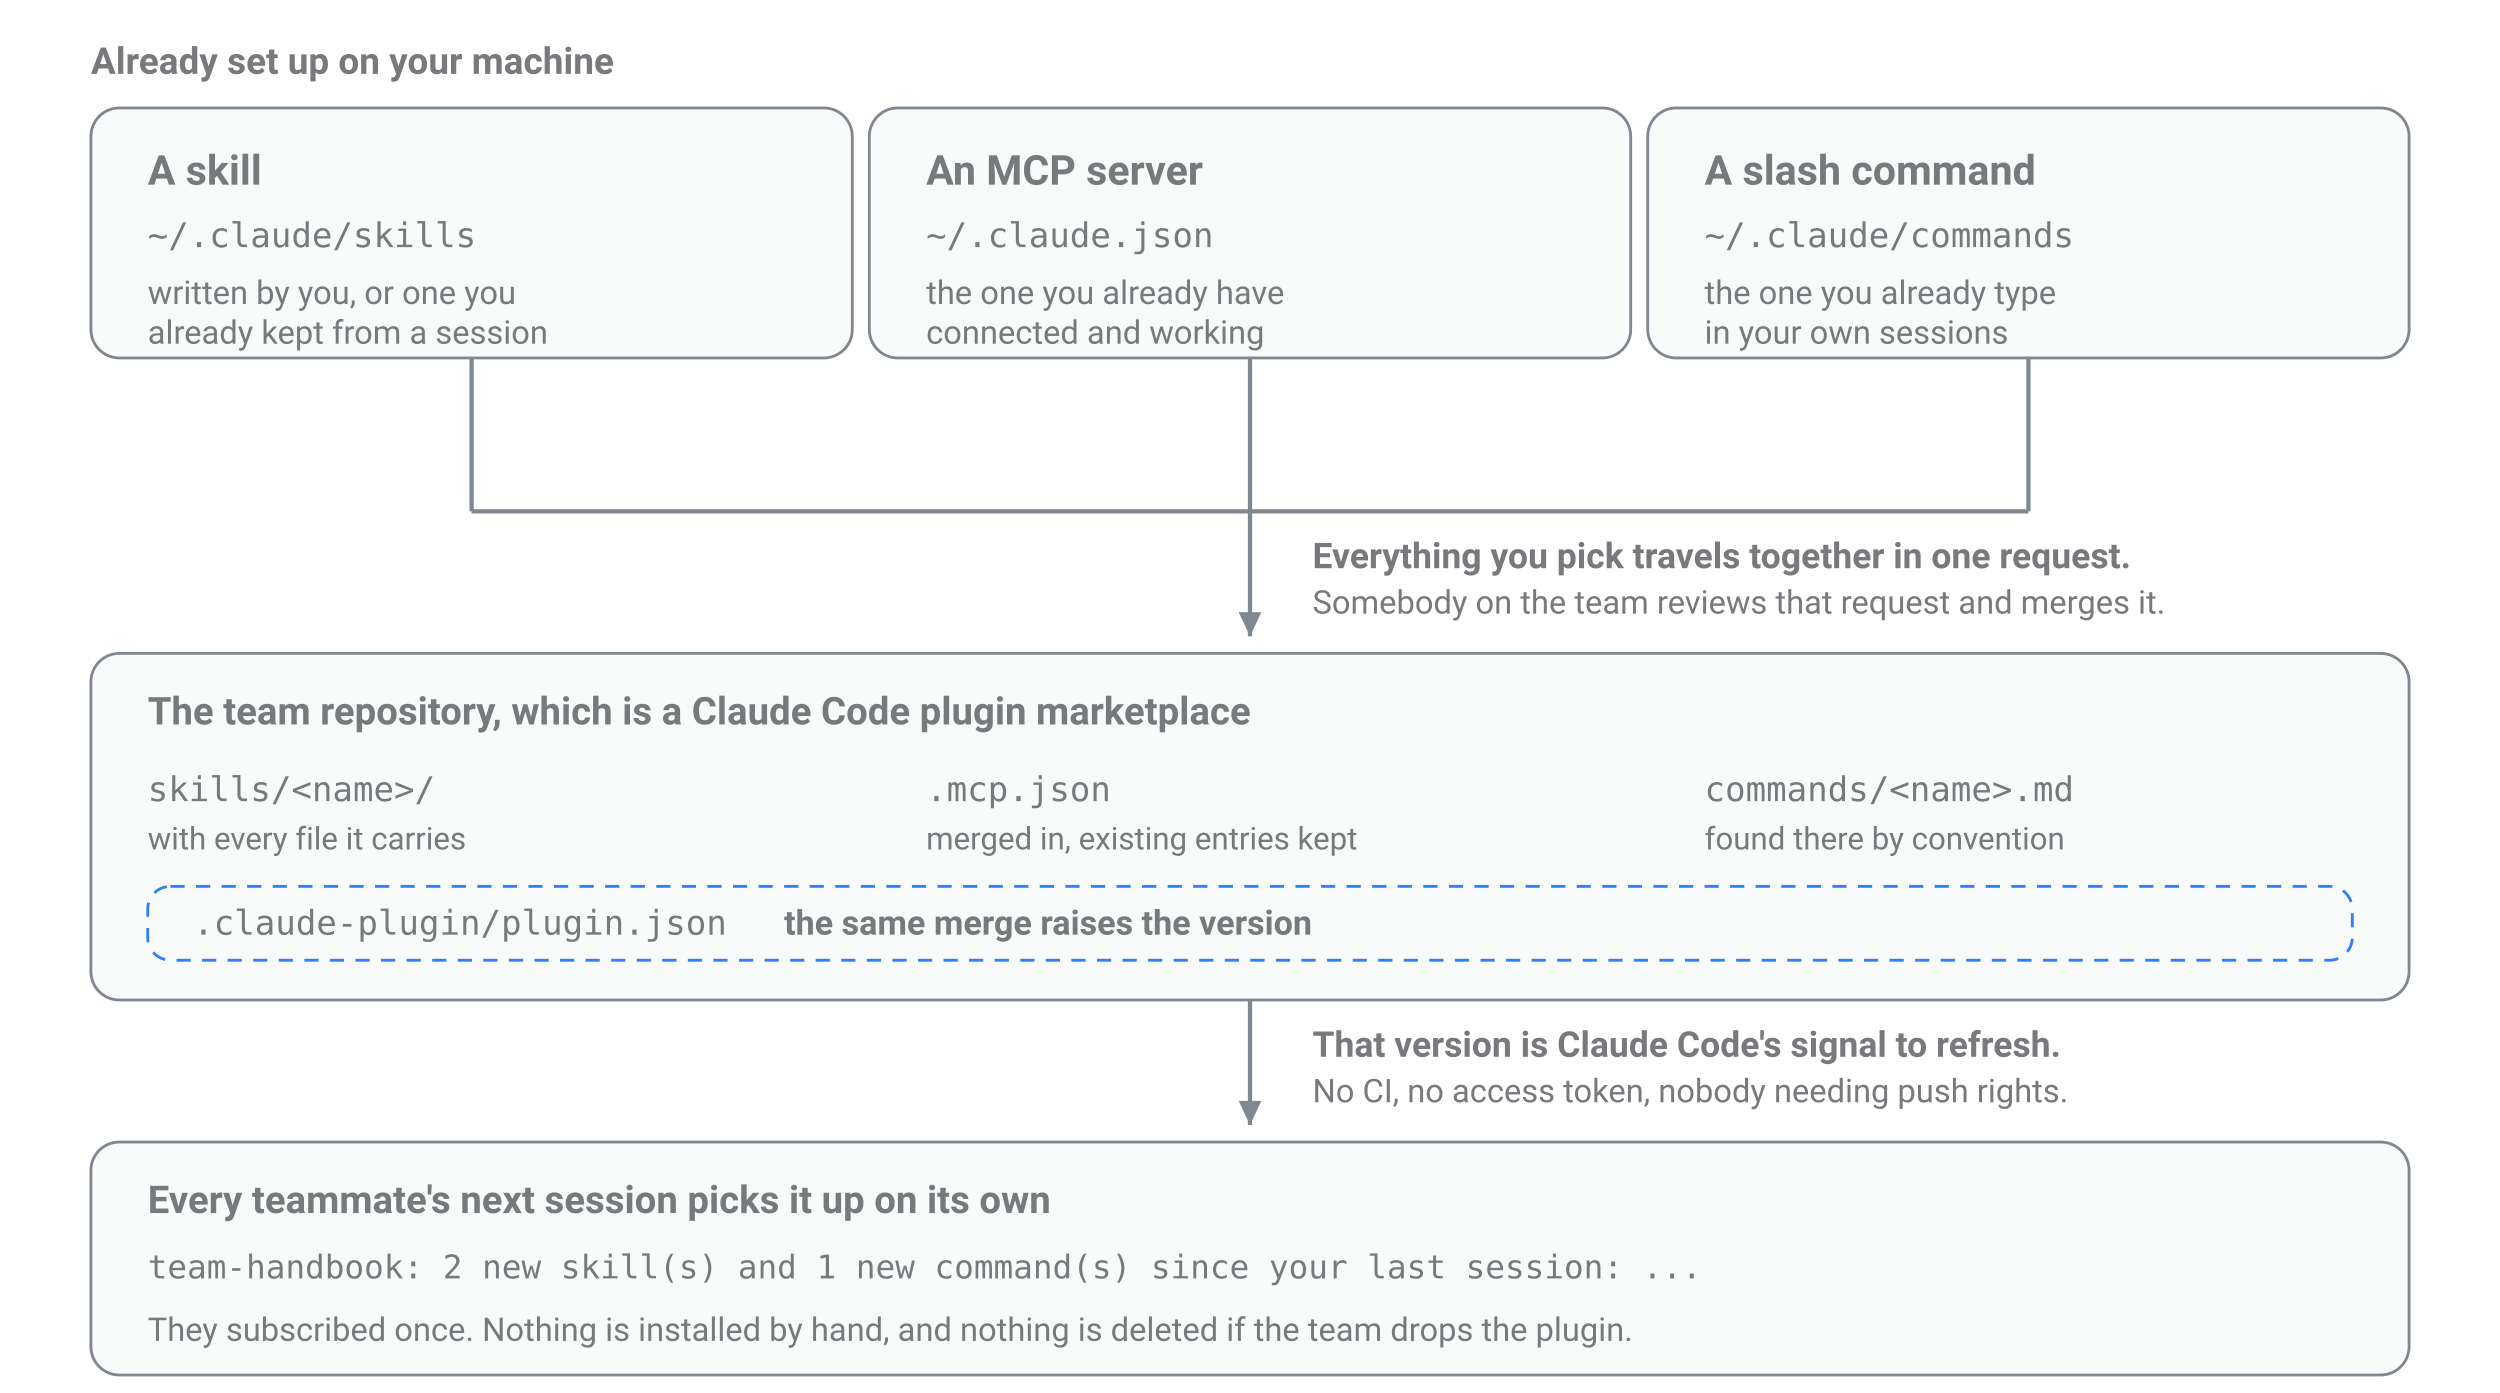
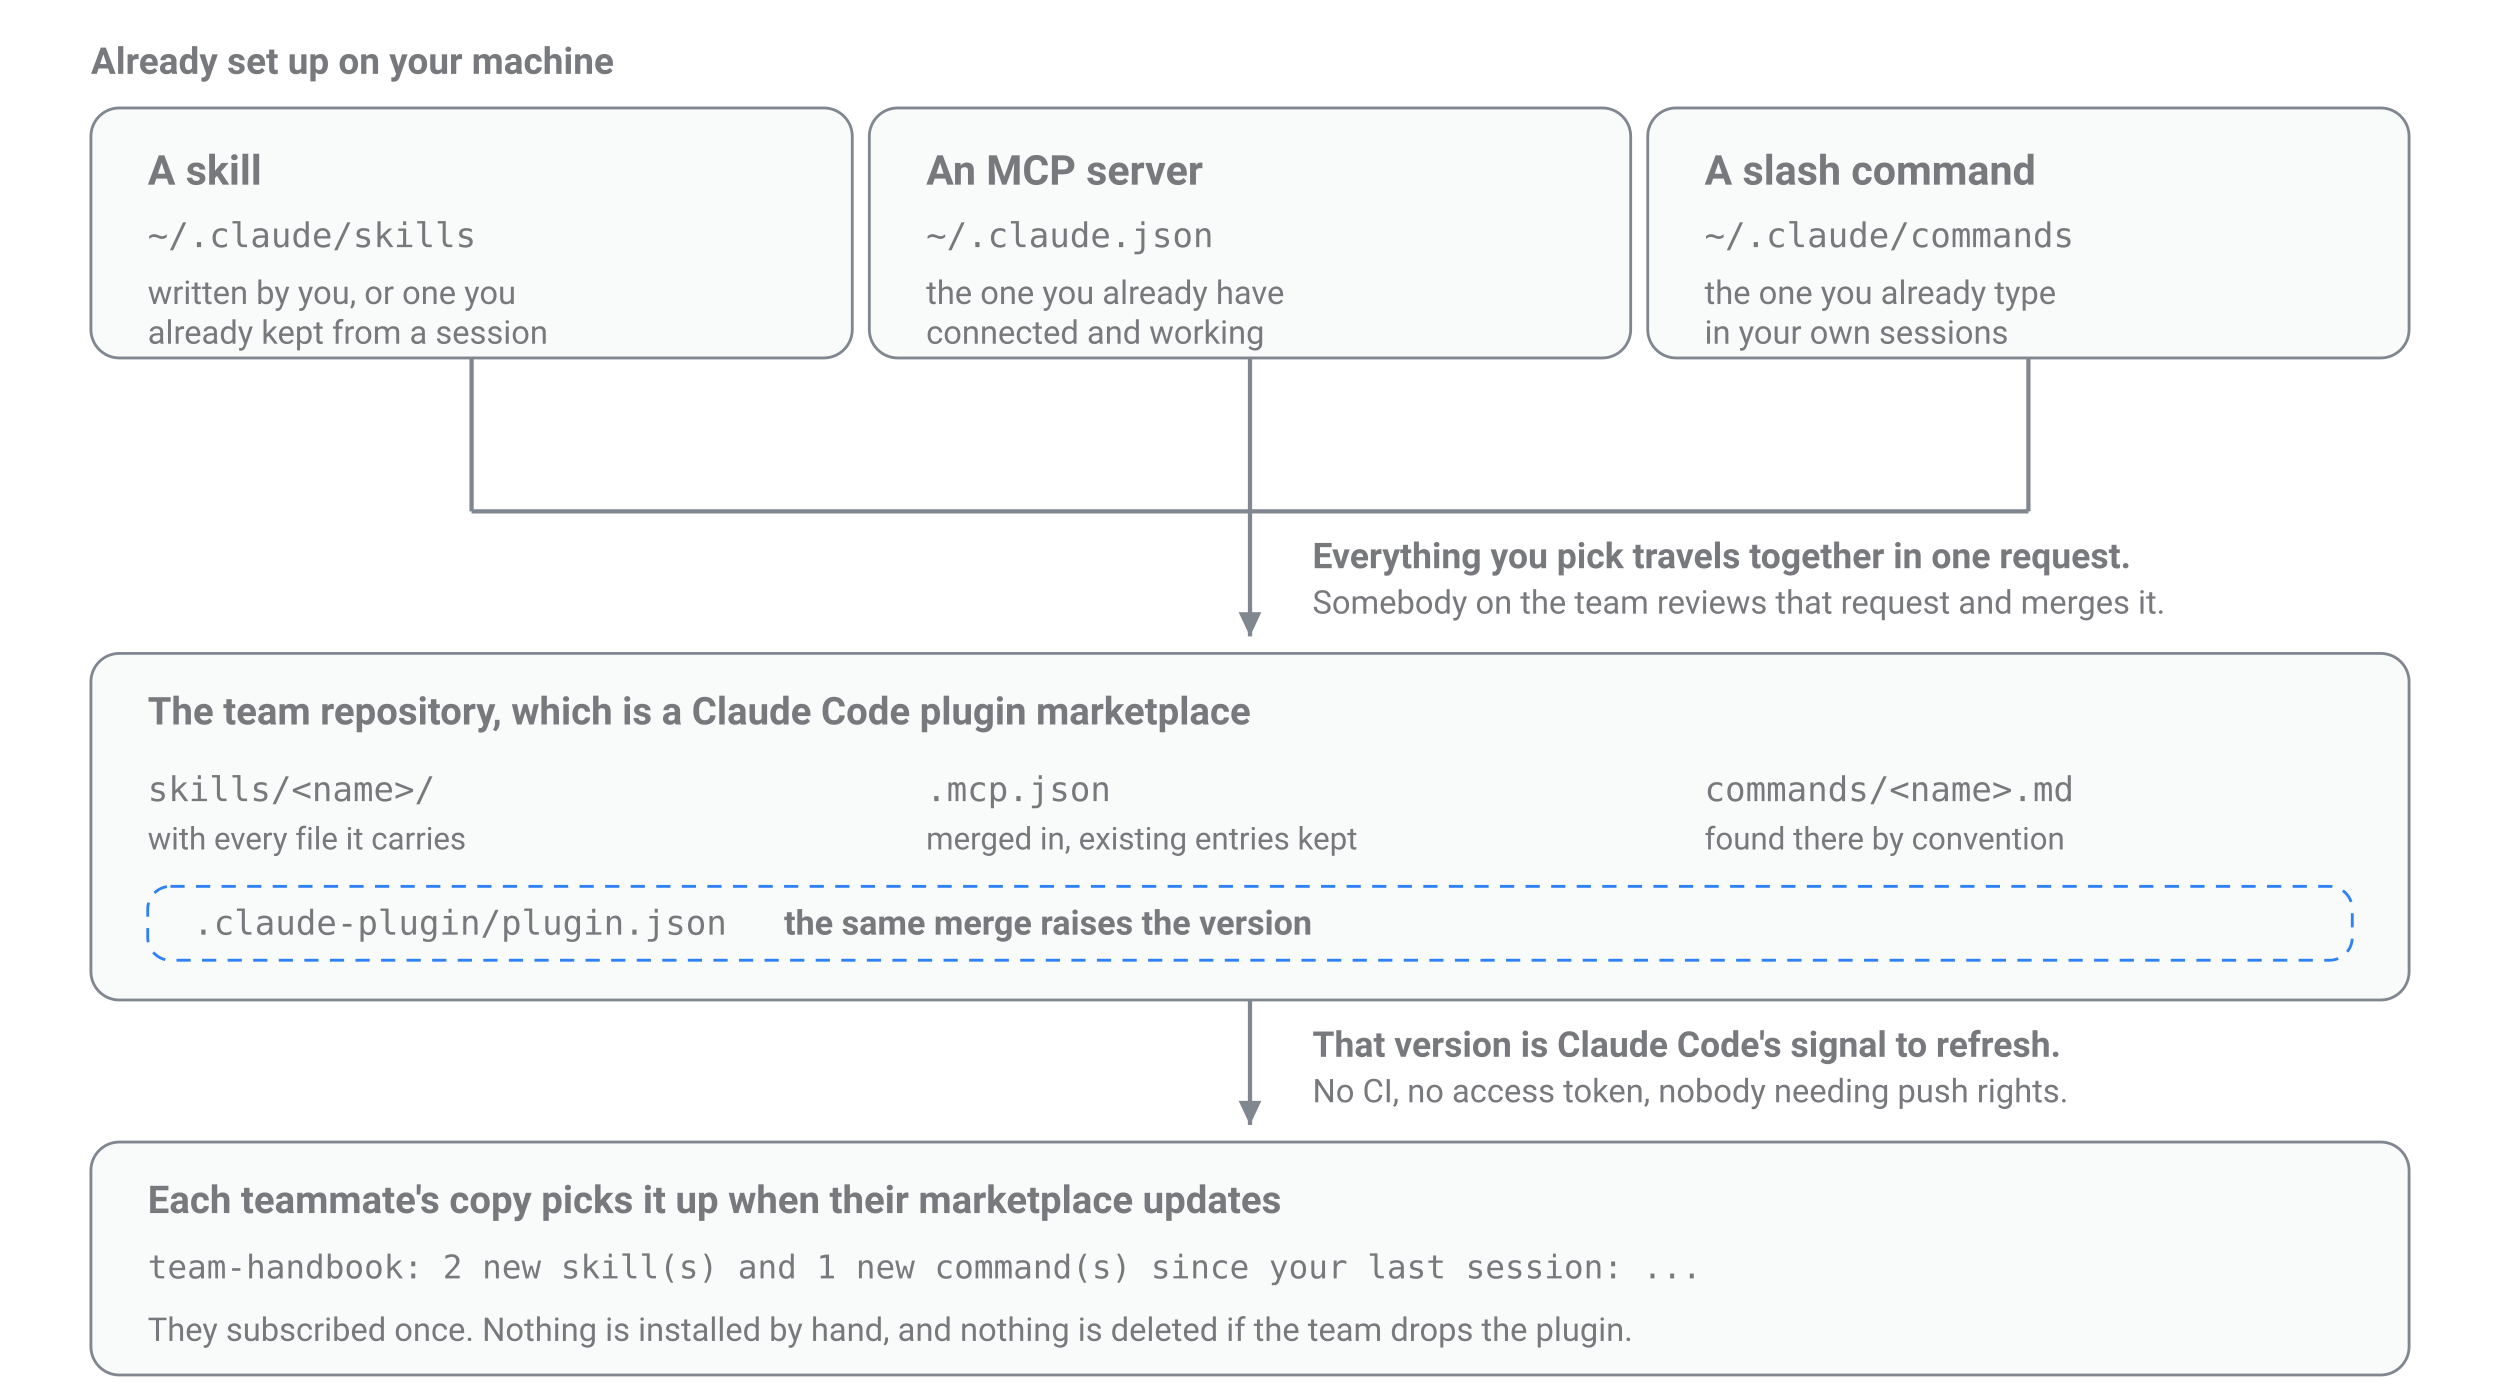
<svg xmlns="http://www.w3.org/2000/svg" viewBox="0 0 880 490" width="880" height="490" role="img" aria-labelledby="t d" font-family="ui-sans-serif, -apple-system, BlinkMacSystemFont, 'Segoe UI', Roboto, 'Helvetica Neue', Arial, sans-serif">
  <defs>
    <marker id="ar" markerWidth="9" markerHeight="9" refX="8.5" refY="4.5" orient="auto" markerUnits="userSpaceOnUse">
      <path d="M0 0.5 L8.5 4.5 L0 8.5 Z" fill="#818790" />
    </marker>
  </defs>
  <text x="32" y="26" font-size="13" font-weight="600" fill="#77797d">Already set up on your machine</text>
  <rect x="32" y="38" width="268" height="88" rx="10" fill="#8b949e" fill-opacity=".05" stroke="#818790" />
  <text x="52" y="65" font-size="14.5" font-weight="600" fill="#77797d">A skill</text>
  <text x="52" y="87" font-size="12" font-family="ui-monospace, SFMono-Regular, Menlo, Consolas, monospace" fill="#77797d">~/.claude/skills</text>
  <text x="52" y="107" font-size="11.5" fill="#77797d">written by you, or one you</text>
  <text x="52" y="121" font-size="11.5" fill="#77797d">already kept from a session</text>
  <rect x="306" y="38" width="268" height="88" rx="10" fill="#8b949e" fill-opacity=".05" stroke="#818790" />
  <text x="326" y="65" font-size="14.5" font-weight="600" fill="#77797d">An MCP server</text>
  <text x="326" y="87" font-size="12" font-family="ui-monospace, SFMono-Regular, Menlo, Consolas, monospace" fill="#77797d">~/.claude.json</text>
  <text x="326" y="107" font-size="11.5" fill="#77797d">the one you already have</text>
  <text x="326" y="121" font-size="11.5" fill="#77797d">connected and working</text>
  <rect x="580" y="38" width="268" height="88" rx="10" fill="#8b949e" fill-opacity=".05" stroke="#818790" />
  <text x="600" y="65" font-size="14.5" font-weight="600" fill="#77797d">A slash command</text>
  <text x="600" y="87" font-size="12" font-family="ui-monospace, SFMono-Regular, Menlo, Consolas, monospace" fill="#77797d">~/.claude/commands</text>
  <text x="600" y="107" font-size="11.5" fill="#77797d">the one you already type</text>
  <text x="600" y="121" font-size="11.5" fill="#77797d">in your own sessions</text>
  <path d="M166 126 V180" fill="none" stroke="#818790" stroke-width="1.5" />
  <path d="M440 126 V180" fill="none" stroke="#818790" stroke-width="1.5" />
  <path d="M714 126 V180" fill="none" stroke="#818790" stroke-width="1.5" />
  <path d="M166 180 H714" fill="none" stroke="#818790" stroke-width="1.5" />
  <path d="M440 180 V224" fill="none" stroke="#818790" stroke-width="1.5" marker-end="url(#ar)" />
  <text x="462" y="200" font-size="12.5" font-weight="600" fill="#77797d">Everything you pick travels together in one request.</text>
  <text x="462" y="216" font-size="11.5" fill="#77797d">Somebody on the team reviews that request and merges it.</text>
  <rect x="32" y="230" width="816" height="122" rx="10" fill="#8b949e" fill-opacity=".05" stroke="#818790" />
  <text x="52" y="255" font-size="13.5" font-weight="600" fill="#77797d">The team repository, which is a Claude Code plugin marketplace</text>
  <text x="52" y="282" font-size="12" font-family="ui-monospace, SFMono-Regular, Menlo, Consolas, monospace" fill="#77797d">skills/&lt;name&gt;/</text>
  <text x="52" y="299" font-size="11" fill="#77797d">with every file it carries</text>
  <text x="326" y="282" font-size="12" font-family="ui-monospace, SFMono-Regular, Menlo, Consolas, monospace" fill="#77797d">.mcp.json</text>
  <text x="326" y="299" font-size="11" fill="#77797d">merged in, existing entries kept</text>
  <text x="600" y="282" font-size="12" font-family="ui-monospace, SFMono-Regular, Menlo, Consolas, monospace" fill="#77797d">commands/&lt;name&gt;.md</text>
  <text x="600" y="299" font-size="11" fill="#77797d">found there by convention</text>
  <rect x="52" y="312" width="776" height="26" rx="8" fill="none" stroke="#2f81f7" stroke-dasharray="5 4" />
  <text x="68" y="329" font-size="12" font-family="ui-monospace, SFMono-Regular, Menlo, Consolas, monospace" fill="#77797d">.claude-plugin/plugin.json</text>
  <text x="276" y="329" font-size="12" font-weight="600" fill="#77797d">the same merge raises the version</text>
  <path d="M440 352 V396" fill="none" stroke="#818790" stroke-width="1.5" marker-end="url(#ar)" />
  <text x="462" y="372" font-size="12.5" font-weight="600" fill="#77797d">That version is Claude Code's signal to refresh.</text>
  <text x="462" y="388" font-size="11.5" fill="#77797d">No CI, no access token, nobody needing push rights.</text>
  <rect x="32" y="402" width="816" height="82" rx="10" fill="#8b949e" fill-opacity=".05" stroke="#818790" />
-   <text x="52" y="427" font-size="13.5" font-weight="600" fill="#77797d">Every teammate's next session picks it up on its own</text>
+   <text x="52" y="427" font-size="13.5" font-weight="600" fill="#77797d">Each teammate's copy picks it up when their marketplace updates</text>
  <text x="52" y="450" font-size="11.5" font-family="ui-monospace, SFMono-Regular, Menlo, Consolas, monospace" fill="#77797d">team-handbook: 2 new skill(s) and 1 new command(s) since your last session: ...</text>
  <text x="52" y="472" font-size="11.5" fill="#77797d">They subscribed once. Nothing is installed by hand, and nothing is deleted if the team drops the plugin.</text>
</svg>
